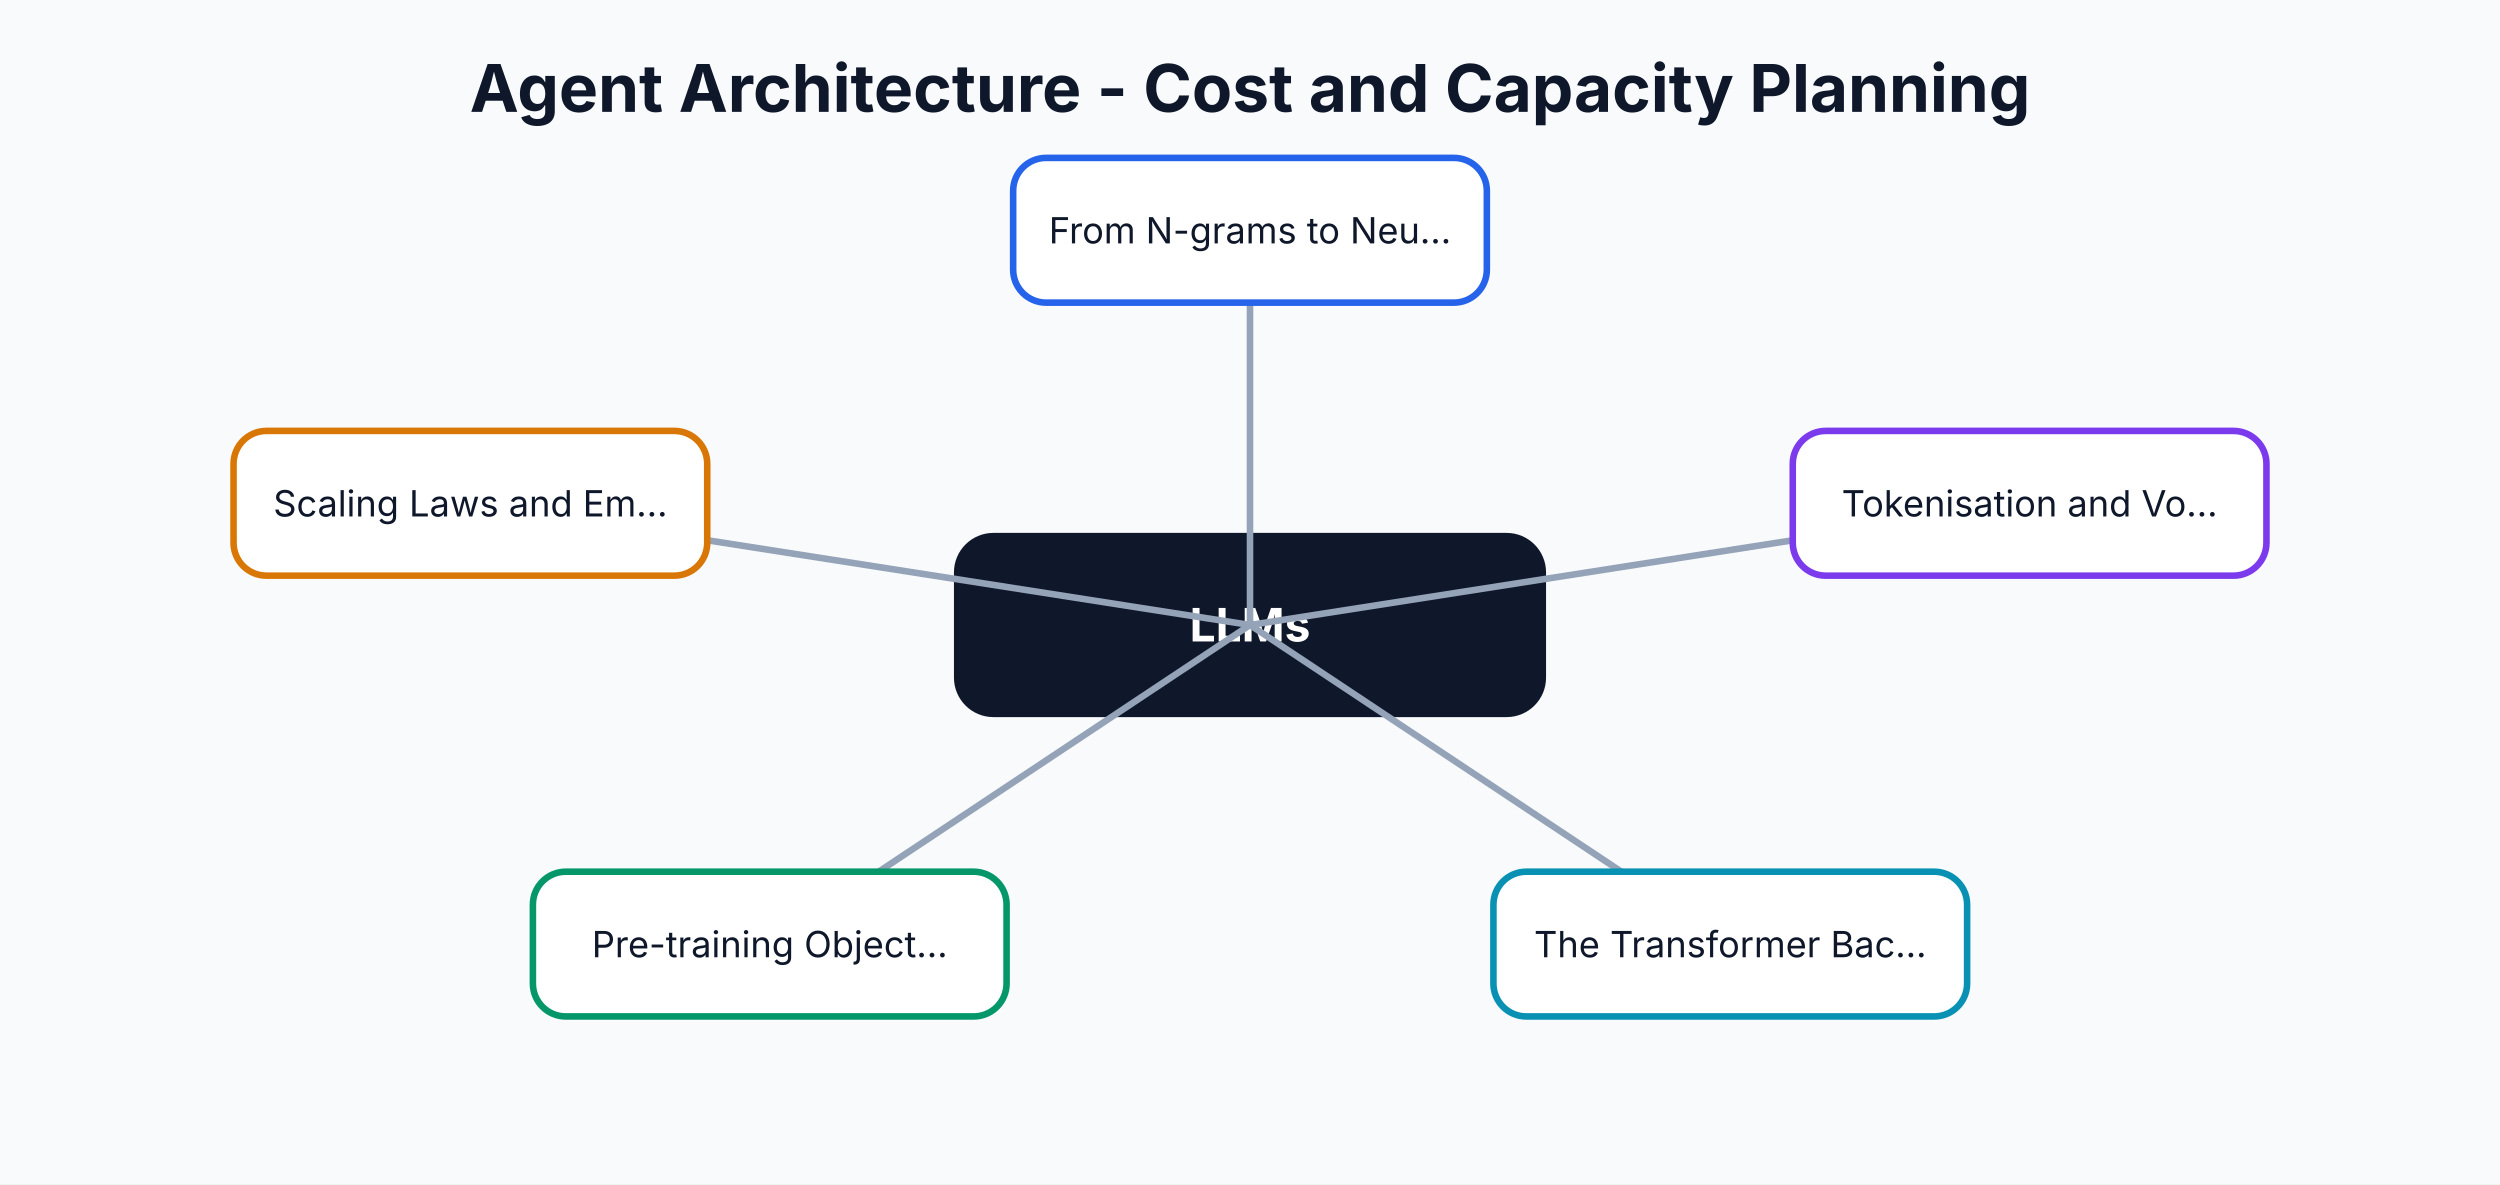
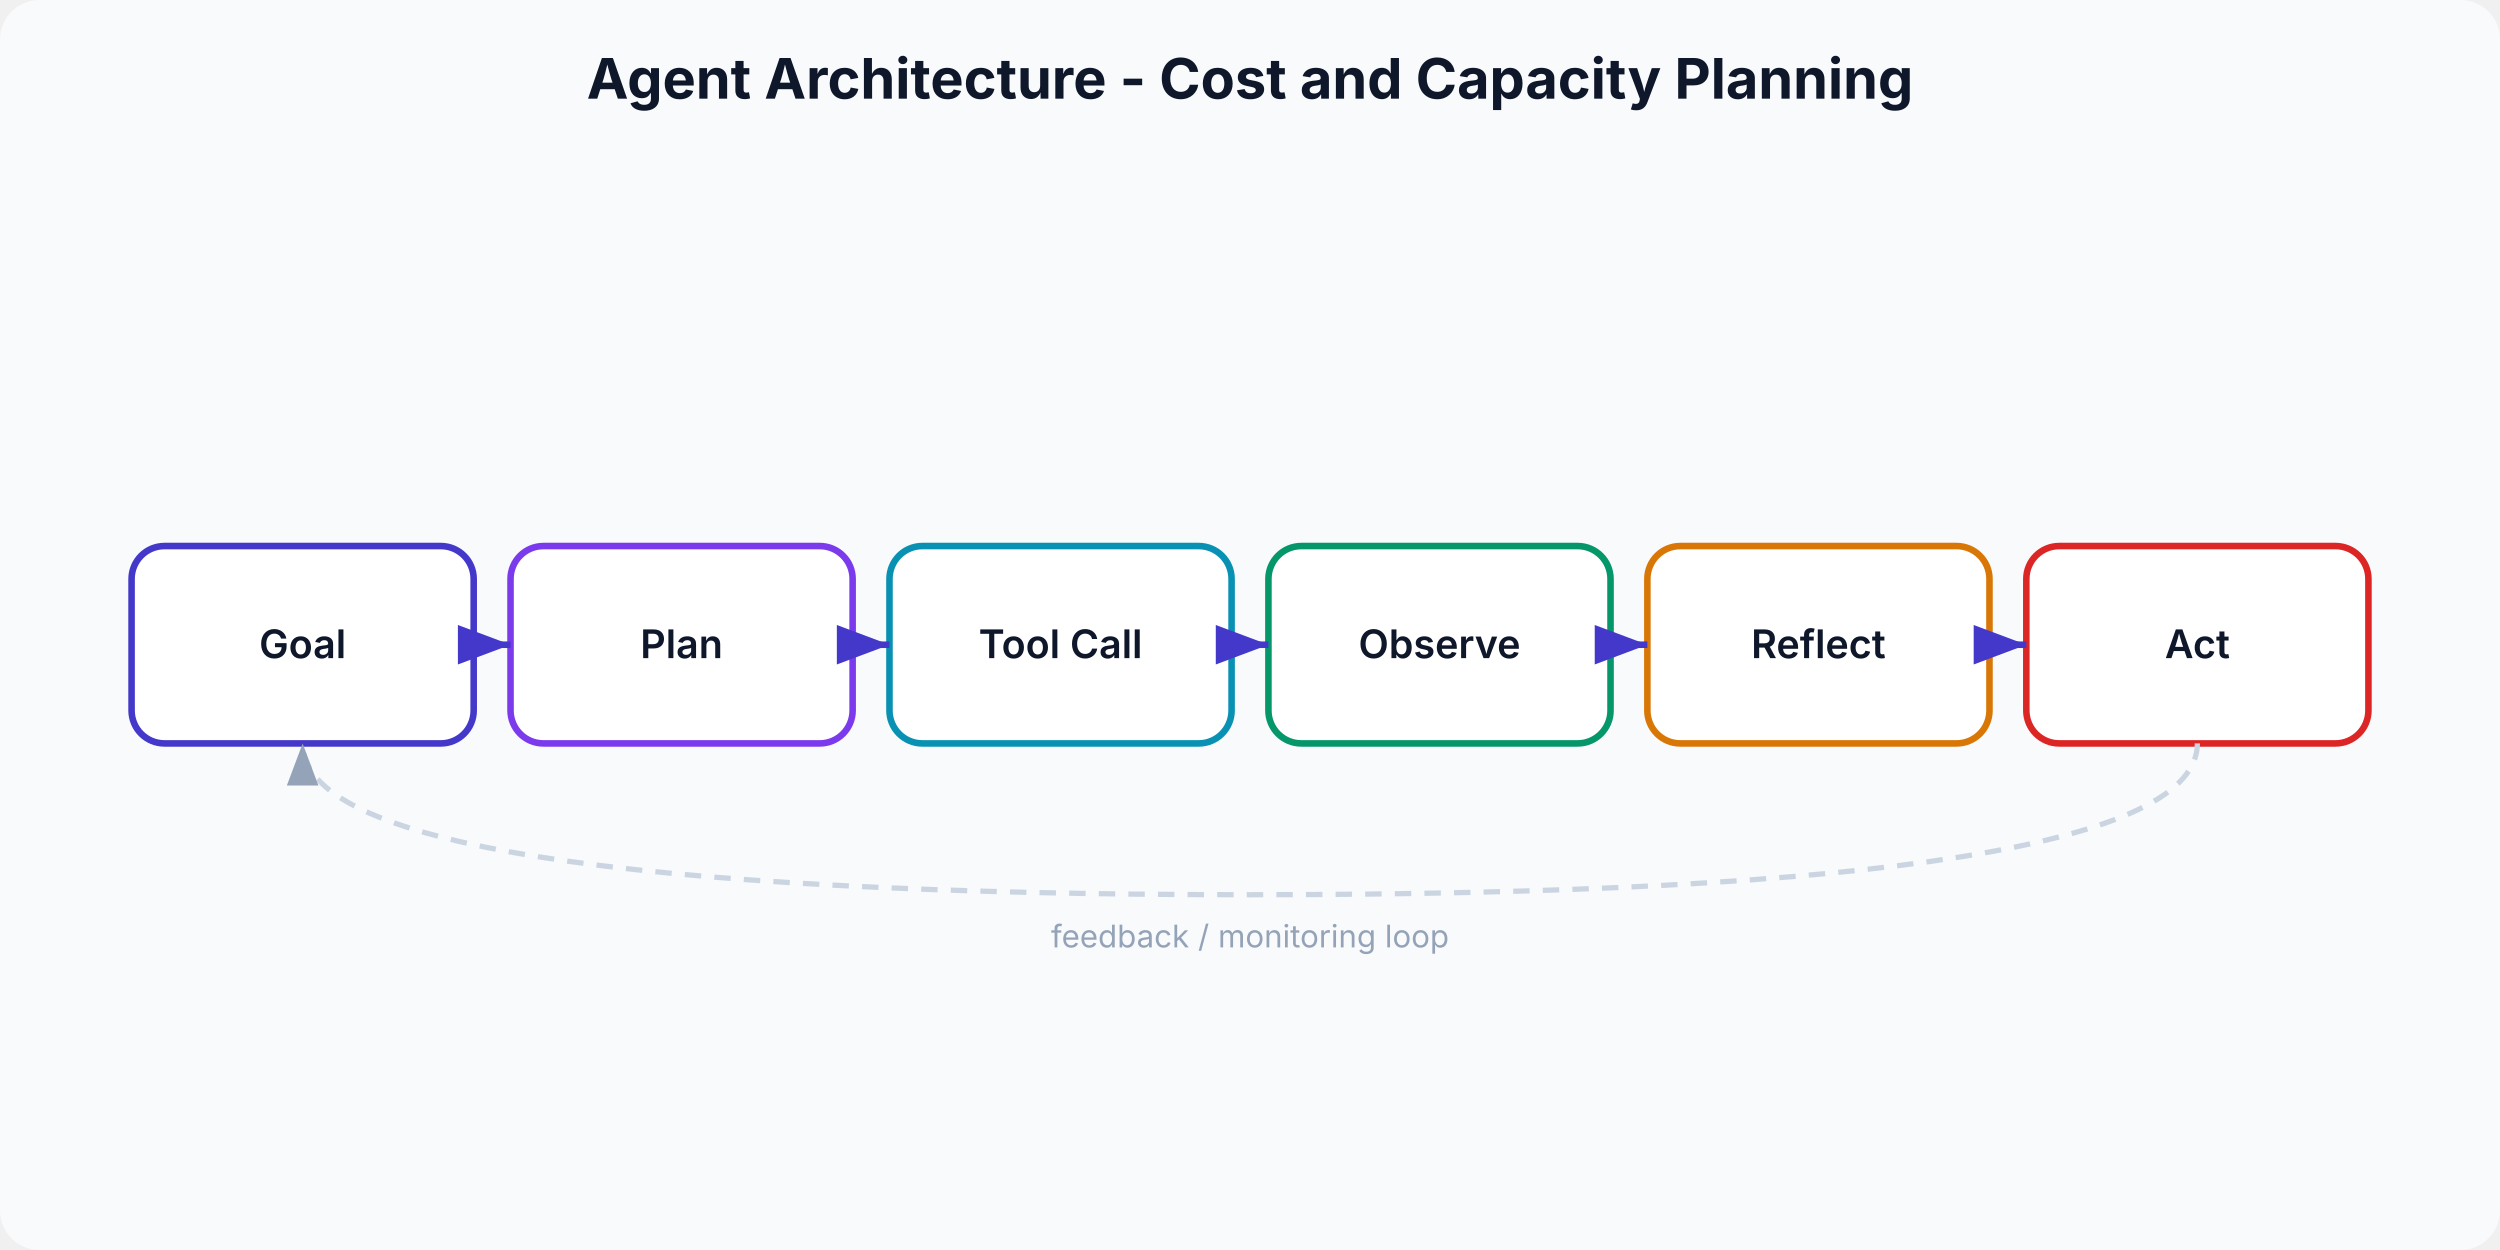
- <svg xmlns="http://www.w3.org/2000/svg" width="760" height="360" viewBox="0 0 760 360" font-family="Inter, Arial, sans-serif">
-   <rect width="760" height="360" fill="#f8fafc" />
-   <text x="380" y="34" text-anchor="middle" font-size="20" font-weight="700" fill="#0f172a">Agent Architecture - Cost and Capacity Planning</text>
-   <rect x="290" y="162" width="180" height="56" rx="12" fill="#0f172a" />
-   <text x="380" y="195" text-anchor="middle" font-size="14" font-weight="700" fill="#ffffff">LLMs</text>
-   <line x1="380" y1="190" x2="380" y2="70" stroke="#94a3b8" stroke-width="2" />
-   <rect x="308" y="48" width="144" height="44" rx="10" fill="#ffffff" stroke="#2563eb" stroke-width="2" />
-   <text x="380" y="74" text-anchor="middle" font-size="11" fill="#0f172a">From N-grams to Neu…</text>
-   <line x1="380" y1="190" x2="617" y2="153" stroke="#94a3b8" stroke-width="2" />
-   <rect x="545" y="131" width="144" height="44" rx="10" fill="#ffffff" stroke="#7c3aed" stroke-width="2" />
-   <text x="617" y="157" text-anchor="middle" font-size="11" fill="#0f172a">Tokenisation and Vo…</text>
-   <line x1="380" y1="190" x2="526" y2="287" stroke="#94a3b8" stroke-width="2" />
-   <rect x="454" y="265" width="144" height="44" rx="10" fill="#ffffff" stroke="#0891b2" stroke-width="2" />
-   <text x="526" y="291" text-anchor="middle" font-size="11" fill="#0f172a">The Transformer Bac…</text>
-   <line x1="380" y1="190" x2="234" y2="287" stroke="#94a3b8" stroke-width="2" />
-   <rect x="162" y="265" width="144" height="44" rx="10" fill="#ffffff" stroke="#059669" stroke-width="2" />
-   <text x="234" y="291" text-anchor="middle" font-size="11" fill="#0f172a">Pre-training Object…</text>
-   <line x1="380" y1="190" x2="143" y2="153" stroke="#94a3b8" stroke-width="2" />
-   <rect x="71" y="131" width="144" height="44" rx="10" fill="#ffffff" stroke="#d97706" stroke-width="2" />
-   <text x="143" y="157" text-anchor="middle" font-size="11" fill="#0f172a">Scaling Laws and Em…</text>
+ <svg xmlns="http://www.w3.org/2000/svg" width="760" height="380" viewBox="0 0 760 380" font-family="Inter, Segoe UI, Arial, sans-serif">
+   <defs>
+     <marker id="arrow" markerWidth="10" markerHeight="10" refX="8" refY="3" orient="auto" markerUnits="strokeWidth">
+       <path d="M0,0 L8,3 L0,6 z" fill="#94a3b8" />
+     </marker>
+     <marker id="arrowA" markerWidth="10" markerHeight="10" refX="8" refY="3" orient="auto" markerUnits="strokeWidth">
+       <path d="M0,0 L8,3 L0,6 z" fill="#4338ca" />
+     </marker>
+   </defs>
+   <rect width="760" height="380" rx="12" fill="#f8fafc" />
+   <text x="380" y="30" text-anchor="middle" font-size="17" font-weight="700" fill="#0f172a">Agent Architecture - Cost and Capacity Planning</text>
+   <rect x="40.0" y="166.0" width="104" height="60" rx="10" fill="#ffffff" stroke="#4338ca" stroke-width="2" />
+   <text x="92.0" y="200.08" text-anchor="middle" font-size="12" font-weight="600" fill="#0f172a">Goal</text>
+   <rect x="155.2" y="166.0" width="104" height="60" rx="10" fill="#ffffff" stroke="#7c3aed" stroke-width="2" />
+   <text x="207.2" y="200.08" text-anchor="middle" font-size="12" font-weight="600" fill="#0f172a">Plan</text>
+   <line x1="144.0" y1="196.0" x2="155.2" y2="196.0" stroke="#4338ca" stroke-width="2" marker-end="url(#arrowA)" />
+   <rect x="270.4" y="166.0" width="104" height="60" rx="10" fill="#ffffff" stroke="#0891b2" stroke-width="2" />
+   <text x="322.4" y="200.08" text-anchor="middle" font-size="12" font-weight="600" fill="#0f172a">Tool Call</text>
+   <line x1="259.2" y1="196.0" x2="270.4" y2="196.0" stroke="#4338ca" stroke-width="2" marker-end="url(#arrowA)" />
+   <rect x="385.6" y="166.0" width="104" height="60" rx="10" fill="#ffffff" stroke="#059669" stroke-width="2" />
+   <text x="437.6" y="200.08" text-anchor="middle" font-size="12" font-weight="600" fill="#0f172a">Observe</text>
+   <line x1="374.4" y1="196.0" x2="385.6" y2="196.0" stroke="#4338ca" stroke-width="2" marker-end="url(#arrowA)" />
+   <rect x="500.8" y="166.0" width="104" height="60" rx="10" fill="#ffffff" stroke="#d97706" stroke-width="2" />
+   <text x="552.8" y="200.08" text-anchor="middle" font-size="12" font-weight="600" fill="#0f172a">Reflect</text>
+   <line x1="489.6" y1="196.0" x2="500.8" y2="196.0" stroke="#4338ca" stroke-width="2" marker-end="url(#arrowA)" />
+   <rect x="616.0" y="166.0" width="104" height="60" rx="10" fill="#ffffff" stroke="#dc2626" stroke-width="2" />
+   <text x="668.0" y="200.08" text-anchor="middle" font-size="12" font-weight="600" fill="#0f172a">Act</text>
+   <line x1="604.8" y1="196.0" x2="616.0" y2="196.0" stroke="#4338ca" stroke-width="2" marker-end="url(#arrowA)" />
+   <path d="M668.0,226.0 q0,46 -288.0,46 q-288.0,0 -288.0,-46" fill="none" stroke="#cbd5e1" stroke-width="1.6" stroke-dasharray="5 4" marker-end="url(#arrow)" />
+   <text x="380.0" y="288.0" text-anchor="middle" font-size="9.5" fill="#94a3b8">feedback / monitoring loop</text>
</svg>
